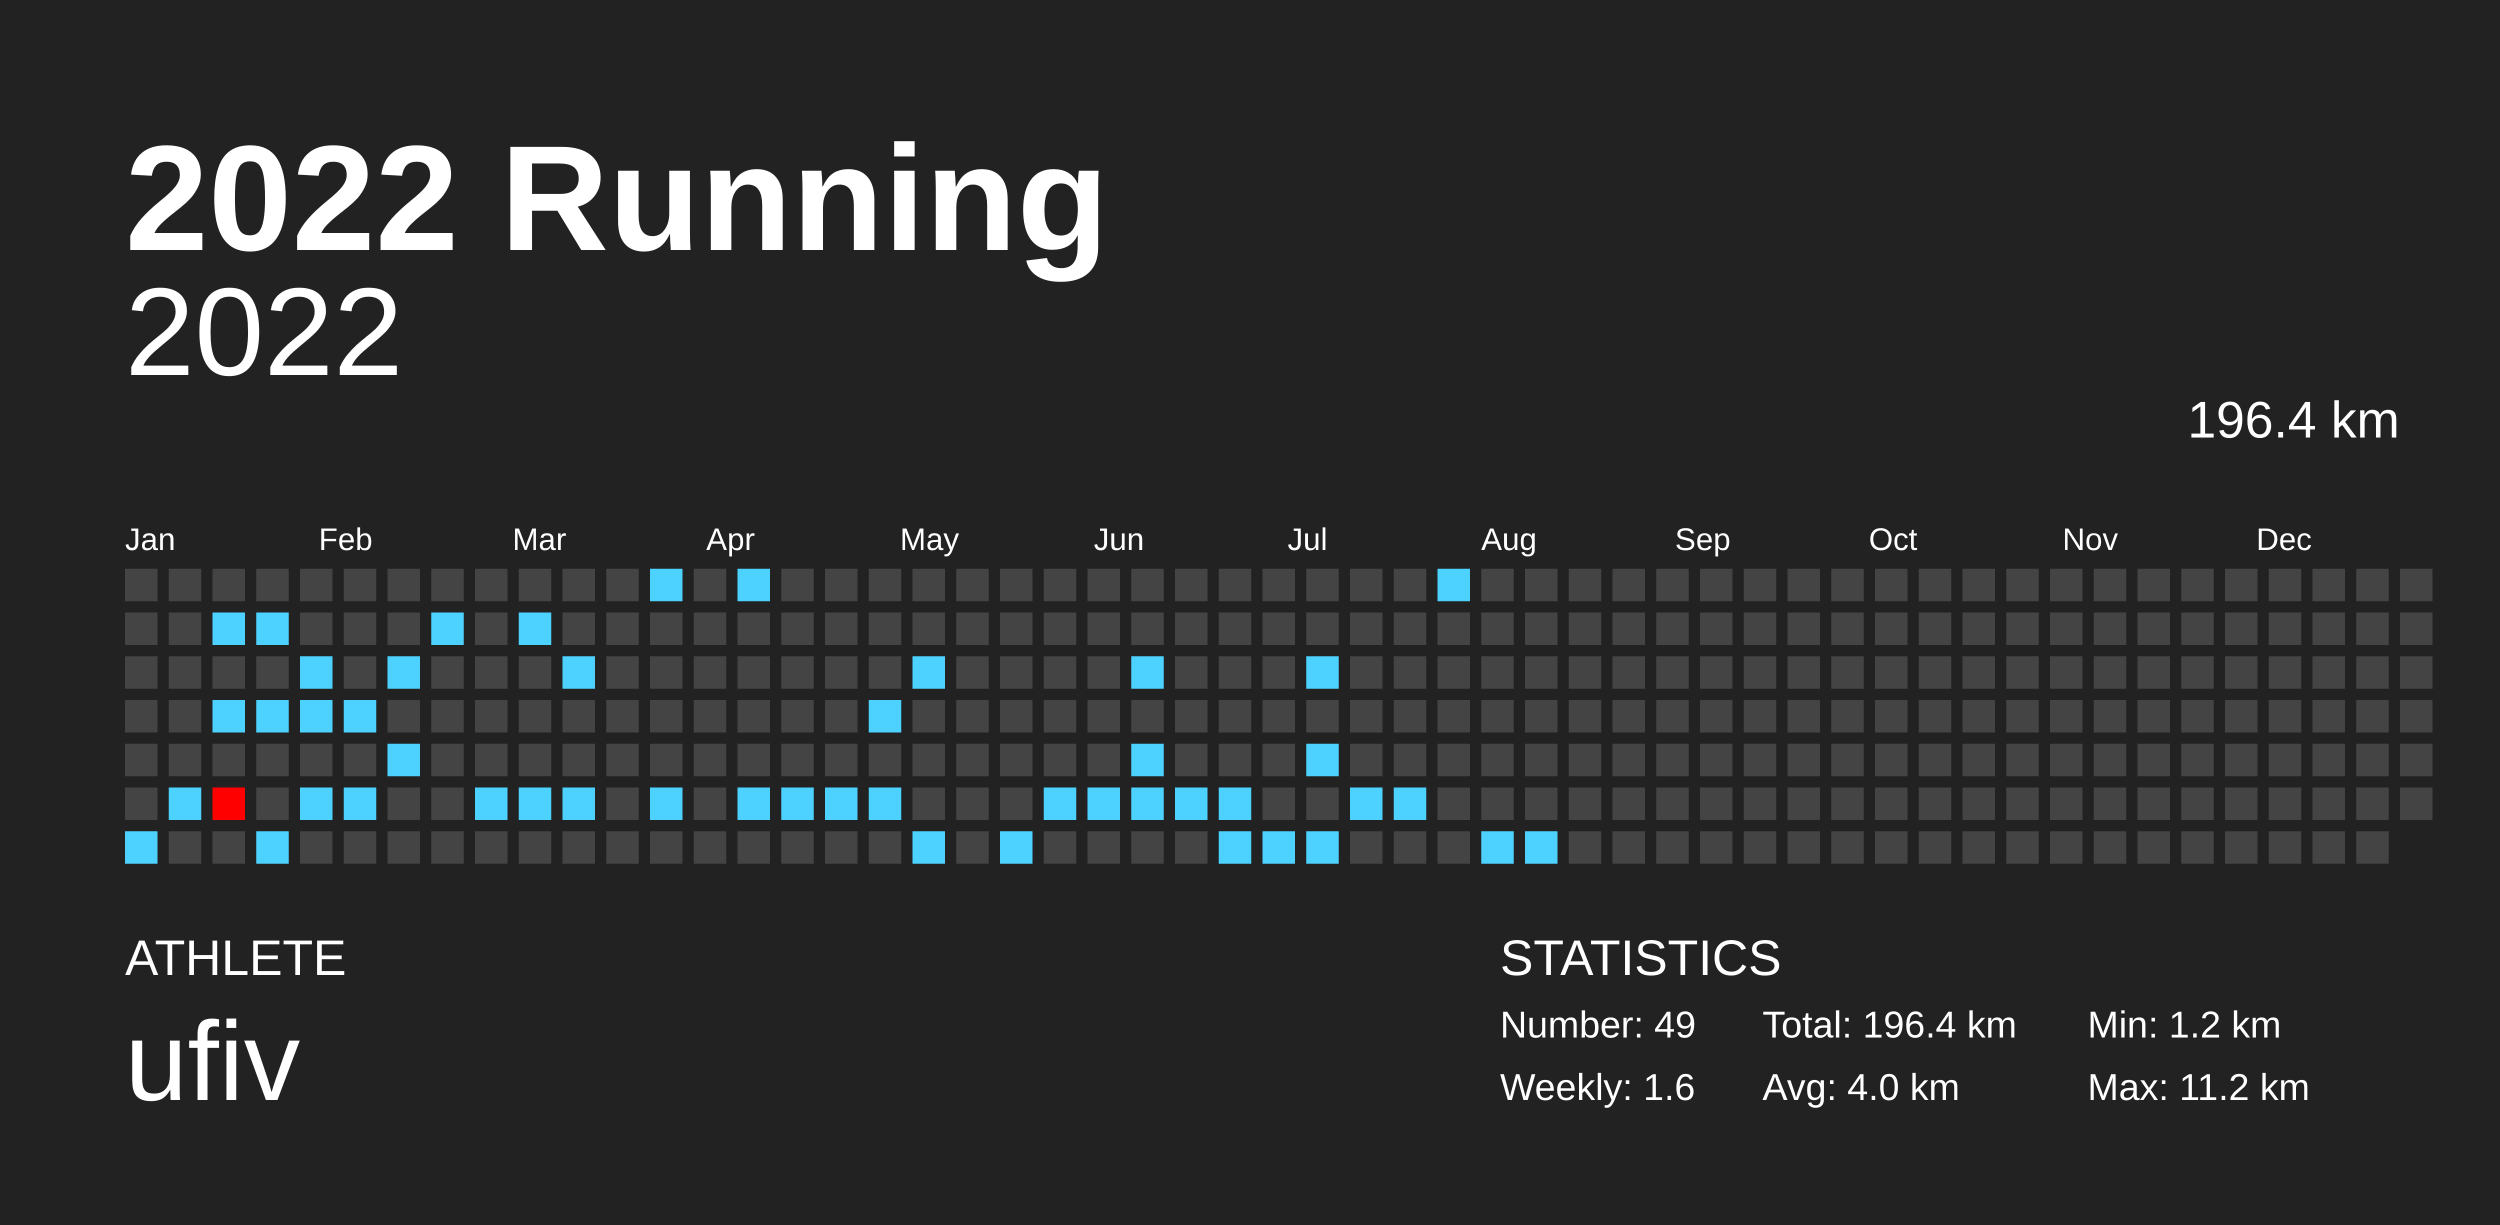
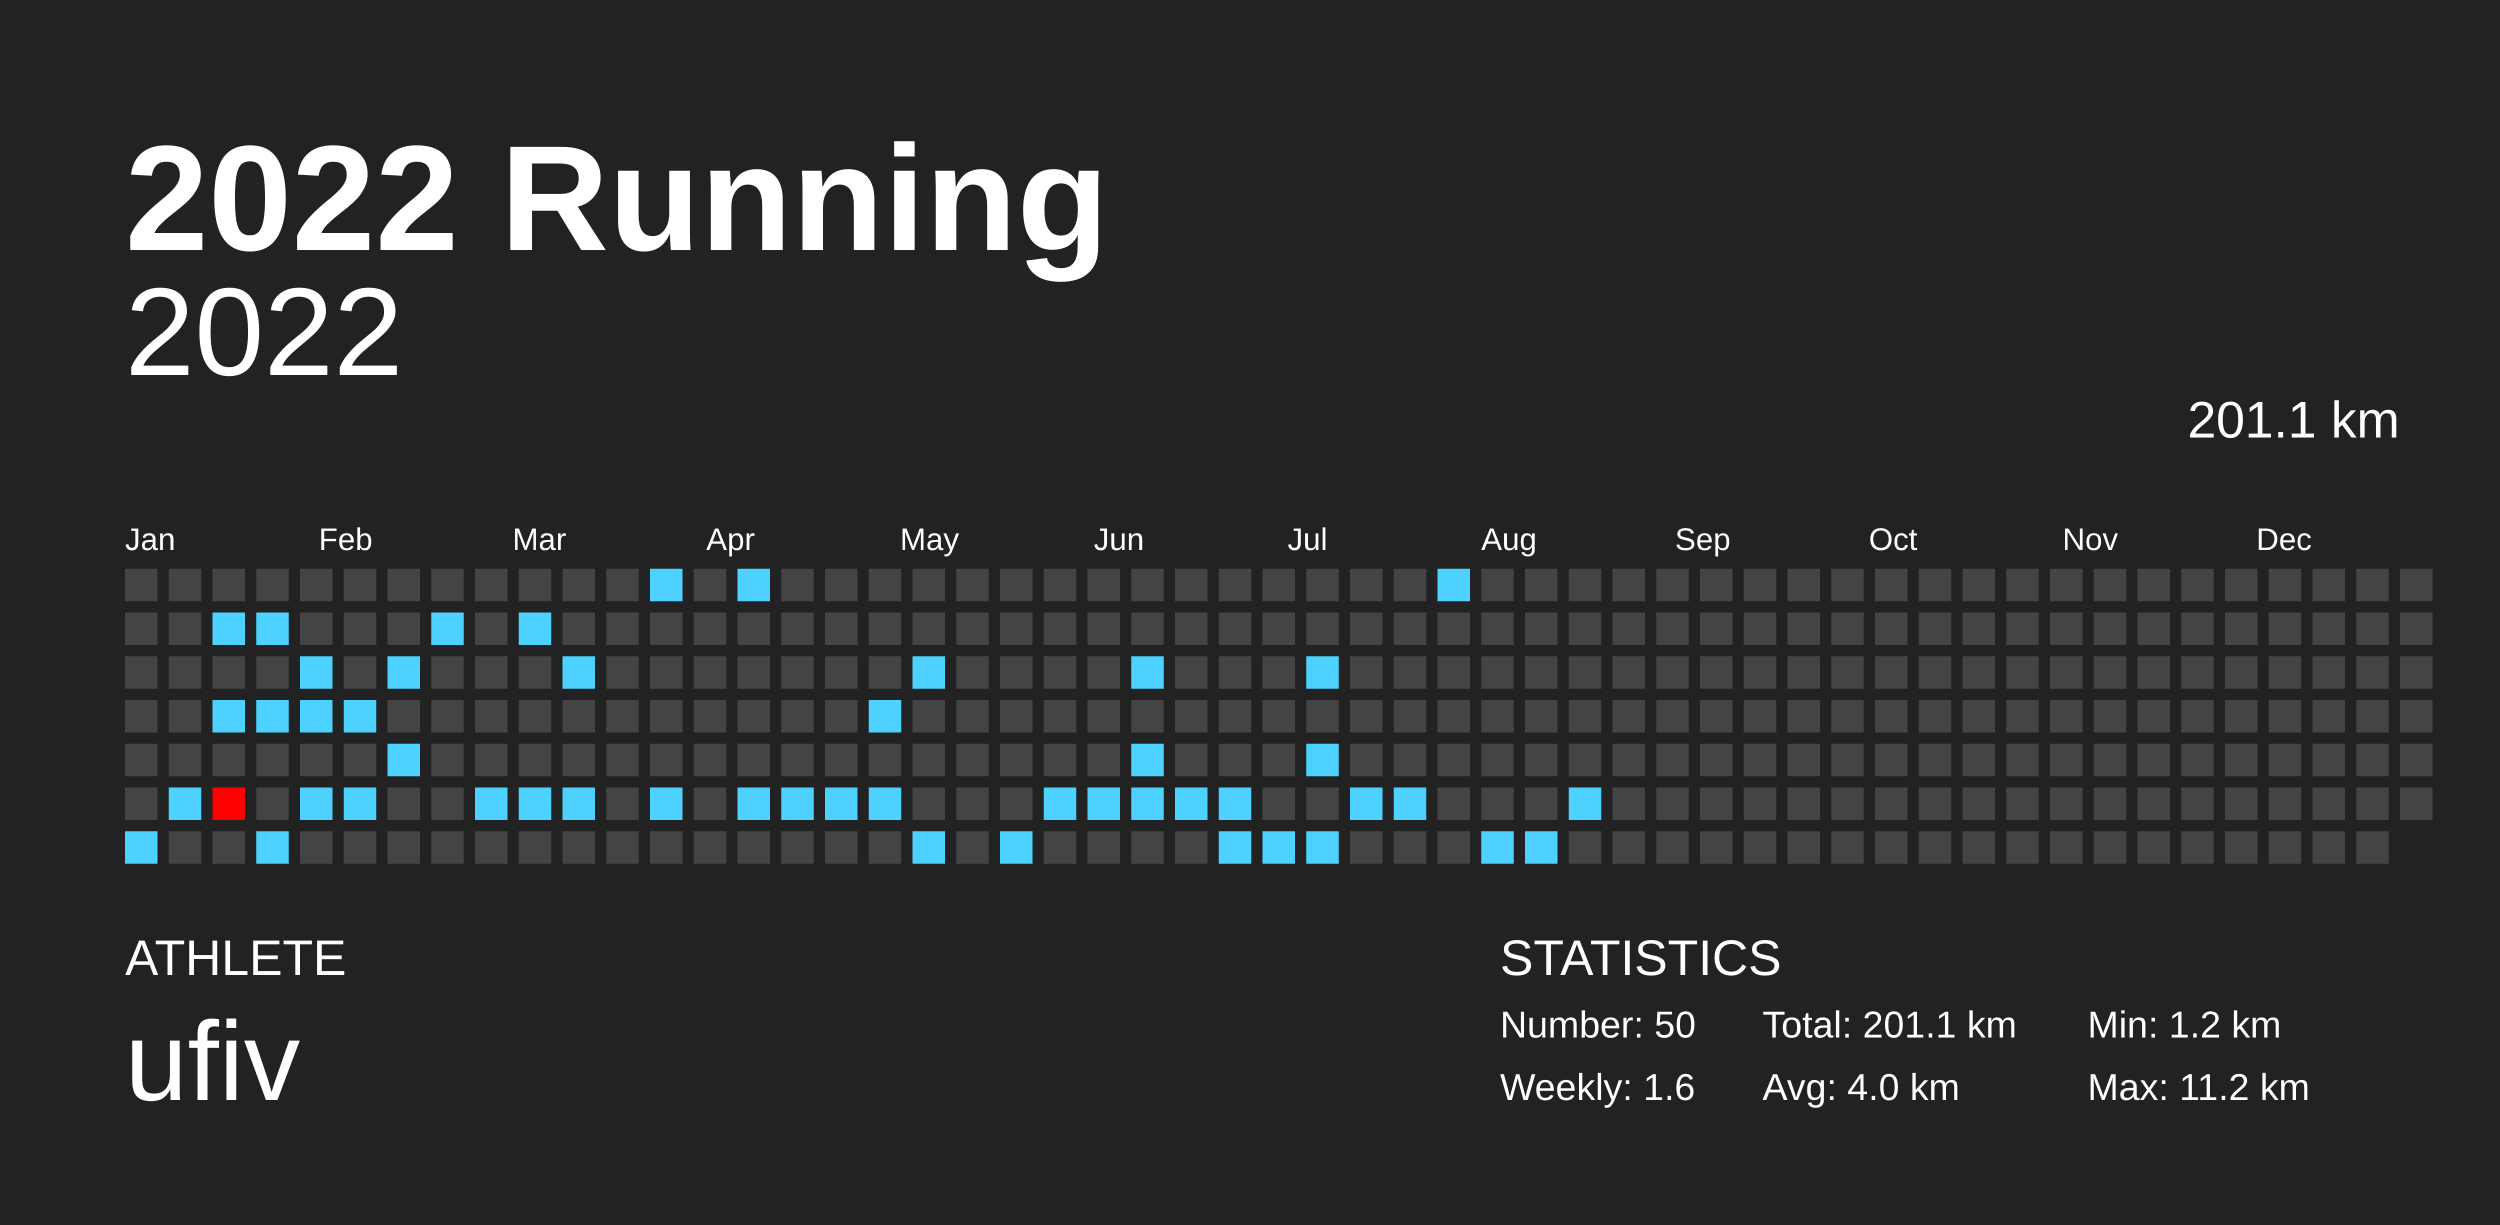
<svg xmlns="http://www.w3.org/2000/svg" baseProfile="full" height="98mm" version="1.1" viewBox="0,0,200,98" width="200mm">
  <defs />
  <rect fill="#222222" height="98" width="200" x="0" y="0" />
  <text fill="#FFFFFF" style="font-size:12px; font-family:Arial; font-weight:bold;" x="10" y="20">2022 Running</text>
  <text fill="#FFFFFF" style="font-size:4px; font-family:Arial" x="10" y="78">ATHLETE</text>
  <text fill="#FFFFFF" style="font-size:9px; font-family:Arial" x="10" y="88">ufiv</text>
  <text fill="#FFFFFF" style="font-size:4px; font-family:Arial" x="120" y="78">STATISTICS</text>
-   <text fill="#FFFFFF" style="font-size:3px; font-family:Arial" x="120" y="83">Number: 49</text>
+   <text fill="#FFFFFF" style="font-size:3px; font-family:Arial" x="120" y="83">Number: 50</text>
  <text fill="#FFFFFF" style="font-size:3px; font-family:Arial" x="120" y="88">Weekly: 1.6</text>
-   <text fill="#FFFFFF" style="font-size:3px; font-family:Arial" x="141" y="83">Total: 196.4 km</text>
+   <text fill="#FFFFFF" style="font-size:3px; font-family:Arial" x="141" y="83">Total: 201.1 km</text>
  <text fill="#FFFFFF" style="font-size:3px; font-family:Arial" x="141" y="88">Avg: 4.0 km</text>
  <text fill="#FFFFFF" style="font-size:3px; font-family:Arial" x="167" y="83">Min: 1.2 km</text>
  <text fill="#FFFFFF" style="font-size:3px; font-family:Arial" x="167" y="88">Max: 11.2 km</text>
  <text alignment-baseline="hanging" fill="#FFFFFF" style="font-size:10.0px; font-family:Arial;" x="10" y="30">2022</text>
-   <text alignment-baseline="hanging" fill="#FFFFFF" style="font-size:4.125px; font-family:Arial;" x="175" y="35">196.4 km</text>
+   <text alignment-baseline="hanging" fill="#FFFFFF" style="font-size:4.125px; font-family:Arial;" x="175" y="35">201.1 km</text>
  <text fill="#FFFFFF" style="font-size:2.5px; font-family:Arial" x="10.0" y="44">Jan</text>
  <text fill="#FFFFFF" style="font-size:2.5px; font-family:Arial" x="25.5" y="44">Feb</text>
  <text fill="#FFFFFF" style="font-size:2.5px; font-family:Arial" x="41.0" y="44">Mar</text>
  <text fill="#FFFFFF" style="font-size:2.5px; font-family:Arial" x="56.5" y="44">Apr</text>
  <text fill="#FFFFFF" style="font-size:2.5px; font-family:Arial" x="72.0" y="44">May</text>
  <text fill="#FFFFFF" style="font-size:2.5px; font-family:Arial" x="87.5" y="44">Jun</text>
  <text fill="#FFFFFF" style="font-size:2.5px; font-family:Arial" x="103.0" y="44">Jul</text>
  <text fill="#FFFFFF" style="font-size:2.5px; font-family:Arial" x="118.5" y="44">Aug</text>
  <text fill="#FFFFFF" style="font-size:2.5px; font-family:Arial" x="134.0" y="44">Sep</text>
  <text fill="#FFFFFF" style="font-size:2.5px; font-family:Arial" x="149.5" y="44">Oct</text>
  <text fill="#FFFFFF" style="font-size:2.5px; font-family:Arial" x="165.0" y="44">Nov</text>
  <text fill="#FFFFFF" style="font-size:2.5px; font-family:Arial" x="180.5" y="44">Dec</text>
  <rect fill="#444444" height="2.6" width="2.6" x="10.0" y="45.5" />
  <rect fill="#444444" height="2.6" width="2.6" x="10.0" y="49.0" />
  <rect fill="#444444" height="2.6" width="2.6" x="10.0" y="52.5" />
  <rect fill="#444444" height="2.6" width="2.6" x="10.0" y="56.0" />
  <rect fill="#444444" height="2.6" width="2.6" x="10.0" y="59.5" />
  <rect fill="#444444" height="2.6" width="2.6" x="10.0" y="63.0" />
  <rect fill="#4dd2ff" height="2.6" width="2.6" x="10.0" y="66.5" />
  <rect fill="#444444" height="2.6" width="2.6" x="13.5" y="45.5" />
  <rect fill="#444444" height="2.6" width="2.6" x="13.5" y="49.0" />
  <rect fill="#444444" height="2.6" width="2.6" x="13.5" y="52.5" />
  <rect fill="#444444" height="2.6" width="2.6" x="13.5" y="56.0" />
  <rect fill="#444444" height="2.6" width="2.6" x="13.5" y="59.5" />
  <rect fill="#4dd2ff" height="2.6" width="2.6" x="13.5" y="63.0" />
  <rect fill="#444444" height="2.6" width="2.6" x="13.5" y="66.5" />
  <rect fill="#444444" height="2.6" width="2.6" x="17.0" y="45.5" />
  <rect fill="#4dd2ff" height="2.6" width="2.6" x="17.0" y="49.0" />
  <rect fill="#444444" height="2.6" width="2.6" x="17.0" y="52.5" />
  <rect fill="#4dd2ff" height="2.6" width="2.6" x="17.0" y="56.0" />
  <rect fill="#444444" height="2.6" width="2.6" x="17.0" y="59.5" />
  <rect fill="#ff0000" height="2.6" width="2.6" x="17.0" y="63.0" />
  <rect fill="#444444" height="2.6" width="2.6" x="17.0" y="66.5" />
  <rect fill="#444444" height="2.6" width="2.6" x="20.5" y="45.5" />
  <rect fill="#4dd2ff" height="2.6" width="2.6" x="20.5" y="49.0" />
  <rect fill="#444444" height="2.6" width="2.6" x="20.5" y="52.5" />
  <rect fill="#4dd2ff" height="2.6" width="2.6" x="20.5" y="56.0" />
  <rect fill="#444444" height="2.6" width="2.6" x="20.5" y="59.5" />
  <rect fill="#444444" height="2.6" width="2.6" x="20.5" y="63.0" />
  <rect fill="#4dd2ff" height="2.6" width="2.6" x="20.5" y="66.5" />
  <rect fill="#444444" height="2.6" width="2.6" x="24.0" y="45.5" />
  <rect fill="#444444" height="2.6" width="2.6" x="24.0" y="49.0" />
  <rect fill="#4dd2ff" height="2.6" width="2.6" x="24.0" y="52.5" />
  <rect fill="#4dd2ff" height="2.6" width="2.6" x="24.0" y="56.0" />
  <rect fill="#444444" height="2.6" width="2.6" x="24.0" y="59.5" />
  <rect fill="#4dd2ff" height="2.6" width="2.6" x="24.0" y="63.0" />
  <rect fill="#444444" height="2.6" width="2.6" x="24.0" y="66.5" />
  <rect fill="#444444" height="2.6" width="2.6" x="27.5" y="45.5" />
  <rect fill="#444444" height="2.6" width="2.6" x="27.5" y="49.0" />
  <rect fill="#444444" height="2.6" width="2.6" x="27.5" y="52.5" />
  <rect fill="#4dd2ff" height="2.6" width="2.6" x="27.5" y="56.0" />
  <rect fill="#444444" height="2.6" width="2.6" x="27.5" y="59.5" />
  <rect fill="#4dd2ff" height="2.6" width="2.6" x="27.5" y="63.0" />
  <rect fill="#444444" height="2.6" width="2.6" x="27.5" y="66.5" />
  <rect fill="#444444" height="2.6" width="2.6" x="31.0" y="45.5" />
  <rect fill="#444444" height="2.6" width="2.6" x="31.0" y="49.0" />
  <rect fill="#4dd2ff" height="2.6" width="2.6" x="31.0" y="52.5" />
  <rect fill="#444444" height="2.6" width="2.6" x="31.0" y="56.0" />
  <rect fill="#4dd2ff" height="2.6" width="2.6" x="31.0" y="59.5" />
  <rect fill="#444444" height="2.6" width="2.6" x="31.0" y="63.0" />
  <rect fill="#444444" height="2.6" width="2.6" x="31.0" y="66.5" />
  <rect fill="#444444" height="2.6" width="2.6" x="34.5" y="45.5" />
  <rect fill="#4dd2ff" height="2.6" width="2.6" x="34.5" y="49.0" />
  <rect fill="#444444" height="2.6" width="2.6" x="34.5" y="52.5" />
  <rect fill="#444444" height="2.6" width="2.6" x="34.5" y="56.0" />
  <rect fill="#444444" height="2.6" width="2.6" x="34.5" y="59.5" />
  <rect fill="#444444" height="2.6" width="2.6" x="34.5" y="63.0" />
  <rect fill="#444444" height="2.6" width="2.6" x="34.5" y="66.5" />
  <rect fill="#444444" height="2.6" width="2.6" x="38.0" y="45.5" />
  <rect fill="#444444" height="2.6" width="2.6" x="38.0" y="49.0" />
  <rect fill="#444444" height="2.6" width="2.6" x="38.0" y="52.5" />
  <rect fill="#444444" height="2.6" width="2.6" x="38.0" y="56.0" />
  <rect fill="#444444" height="2.6" width="2.6" x="38.0" y="59.5" />
  <rect fill="#4dd2ff" height="2.6" width="2.6" x="38.0" y="63.0" />
  <rect fill="#444444" height="2.6" width="2.6" x="38.0" y="66.5" />
  <rect fill="#444444" height="2.6" width="2.6" x="41.5" y="45.5" />
  <rect fill="#4dd2ff" height="2.6" width="2.6" x="41.5" y="49.0" />
  <rect fill="#444444" height="2.6" width="2.6" x="41.5" y="52.5" />
  <rect fill="#444444" height="2.6" width="2.6" x="41.5" y="56.0" />
  <rect fill="#444444" height="2.6" width="2.6" x="41.5" y="59.5" />
  <rect fill="#4dd2ff" height="2.6" width="2.6" x="41.5" y="63.0" />
  <rect fill="#444444" height="2.6" width="2.6" x="41.5" y="66.5" />
  <rect fill="#444444" height="2.6" width="2.6" x="45.0" y="45.5" />
  <rect fill="#444444" height="2.6" width="2.6" x="45.0" y="49.0" />
  <rect fill="#4dd2ff" height="2.6" width="2.6" x="45.0" y="52.5" />
  <rect fill="#444444" height="2.6" width="2.6" x="45.0" y="56.0" />
  <rect fill="#444444" height="2.6" width="2.6" x="45.0" y="59.5" />
  <rect fill="#4dd2ff" height="2.6" width="2.6" x="45.0" y="63.0" />
  <rect fill="#444444" height="2.6" width="2.6" x="45.0" y="66.5" />
  <rect fill="#444444" height="2.6" width="2.6" x="48.5" y="45.5" />
  <rect fill="#444444" height="2.6" width="2.6" x="48.5" y="49.0" />
  <rect fill="#444444" height="2.6" width="2.6" x="48.5" y="52.5" />
  <rect fill="#444444" height="2.6" width="2.6" x="48.5" y="56.0" />
  <rect fill="#444444" height="2.6" width="2.6" x="48.5" y="59.5" />
  <rect fill="#444444" height="2.6" width="2.6" x="48.5" y="63.0" />
  <rect fill="#444444" height="2.6" width="2.6" x="48.5" y="66.5" />
  <rect fill="#4dd2ff" height="2.6" width="2.6" x="52.0" y="45.5" />
  <rect fill="#444444" height="2.6" width="2.6" x="52.0" y="49.0" />
  <rect fill="#444444" height="2.6" width="2.6" x="52.0" y="52.5" />
  <rect fill="#444444" height="2.6" width="2.6" x="52.0" y="56.0" />
  <rect fill="#444444" height="2.6" width="2.6" x="52.0" y="59.5" />
  <rect fill="#4dd2ff" height="2.6" width="2.6" x="52.0" y="63.0" />
  <rect fill="#444444" height="2.6" width="2.6" x="52.0" y="66.5" />
  <rect fill="#444444" height="2.6" width="2.6" x="55.5" y="45.5" />
  <rect fill="#444444" height="2.6" width="2.6" x="55.5" y="49.0" />
  <rect fill="#444444" height="2.6" width="2.6" x="55.5" y="52.5" />
  <rect fill="#444444" height="2.6" width="2.6" x="55.5" y="56.0" />
  <rect fill="#444444" height="2.6" width="2.6" x="55.5" y="59.5" />
  <rect fill="#444444" height="2.6" width="2.6" x="55.5" y="63.0" />
  <rect fill="#444444" height="2.6" width="2.6" x="55.5" y="66.5" />
  <rect fill="#4dd2ff" height="2.6" width="2.6" x="59.0" y="45.5" />
  <rect fill="#444444" height="2.6" width="2.6" x="59.0" y="49.0" />
  <rect fill="#444444" height="2.6" width="2.6" x="59.0" y="52.5" />
  <rect fill="#444444" height="2.6" width="2.6" x="59.0" y="56.0" />
  <rect fill="#444444" height="2.6" width="2.6" x="59.0" y="59.5" />
  <rect fill="#4dd2ff" height="2.6" width="2.6" x="59.0" y="63.0" />
  <rect fill="#444444" height="2.6" width="2.6" x="59.0" y="66.5" />
  <rect fill="#444444" height="2.6" width="2.6" x="62.5" y="45.5" />
  <rect fill="#444444" height="2.6" width="2.6" x="62.5" y="49.0" />
  <rect fill="#444444" height="2.6" width="2.6" x="62.5" y="52.5" />
  <rect fill="#444444" height="2.6" width="2.6" x="62.5" y="56.0" />
  <rect fill="#444444" height="2.6" width="2.6" x="62.5" y="59.5" />
  <rect fill="#4dd2ff" height="2.6" width="2.6" x="62.5" y="63.0" />
  <rect fill="#444444" height="2.6" width="2.6" x="62.5" y="66.5" />
  <rect fill="#444444" height="2.6" width="2.6" x="66.0" y="45.5" />
  <rect fill="#444444" height="2.6" width="2.6" x="66.0" y="49.0" />
  <rect fill="#444444" height="2.6" width="2.6" x="66.0" y="52.5" />
  <rect fill="#444444" height="2.6" width="2.6" x="66.0" y="56.0" />
  <rect fill="#444444" height="2.6" width="2.6" x="66.0" y="59.5" />
  <rect fill="#4dd2ff" height="2.6" width="2.6" x="66.0" y="63.0" />
  <rect fill="#444444" height="2.6" width="2.6" x="66.0" y="66.5" />
  <rect fill="#444444" height="2.6" width="2.6" x="69.5" y="45.5" />
  <rect fill="#444444" height="2.6" width="2.6" x="69.5" y="49.0" />
  <rect fill="#444444" height="2.6" width="2.6" x="69.5" y="52.5" />
  <rect fill="#4dd2ff" height="2.6" width="2.6" x="69.5" y="56.0" />
  <rect fill="#444444" height="2.6" width="2.6" x="69.5" y="59.5" />
  <rect fill="#4dd2ff" height="2.6" width="2.6" x="69.5" y="63.0" />
  <rect fill="#444444" height="2.6" width="2.6" x="69.5" y="66.5" />
  <rect fill="#444444" height="2.6" width="2.6" x="73.0" y="45.5" />
  <rect fill="#444444" height="2.6" width="2.6" x="73.0" y="49.0" />
  <rect fill="#4dd2ff" height="2.6" width="2.6" x="73.0" y="52.5" />
  <rect fill="#444444" height="2.6" width="2.6" x="73.0" y="56.0" />
  <rect fill="#444444" height="2.6" width="2.6" x="73.0" y="59.5" />
  <rect fill="#444444" height="2.6" width="2.6" x="73.0" y="63.0" />
  <rect fill="#4dd2ff" height="2.6" width="2.6" x="73.0" y="66.5" />
  <rect fill="#444444" height="2.6" width="2.6" x="76.5" y="45.5" />
  <rect fill="#444444" height="2.6" width="2.6" x="76.5" y="49.0" />
  <rect fill="#444444" height="2.6" width="2.6" x="76.5" y="52.5" />
  <rect fill="#444444" height="2.6" width="2.6" x="76.5" y="56.0" />
  <rect fill="#444444" height="2.6" width="2.6" x="76.5" y="59.5" />
  <rect fill="#444444" height="2.6" width="2.6" x="76.5" y="63.0" />
  <rect fill="#444444" height="2.6" width="2.6" x="76.5" y="66.5" />
  <rect fill="#444444" height="2.6" width="2.6" x="80.0" y="45.5" />
  <rect fill="#444444" height="2.6" width="2.6" x="80.0" y="49.0" />
  <rect fill="#444444" height="2.6" width="2.6" x="80.0" y="52.5" />
  <rect fill="#444444" height="2.6" width="2.6" x="80.0" y="56.0" />
  <rect fill="#444444" height="2.6" width="2.6" x="80.0" y="59.5" />
  <rect fill="#444444" height="2.6" width="2.6" x="80.0" y="63.0" />
  <rect fill="#4dd2ff" height="2.6" width="2.6" x="80.0" y="66.5" />
  <rect fill="#444444" height="2.6" width="2.6" x="83.5" y="45.5" />
  <rect fill="#444444" height="2.6" width="2.6" x="83.5" y="49.0" />
  <rect fill="#444444" height="2.6" width="2.6" x="83.5" y="52.5" />
  <rect fill="#444444" height="2.6" width="2.6" x="83.5" y="56.0" />
  <rect fill="#444444" height="2.6" width="2.6" x="83.5" y="59.5" />
  <rect fill="#4dd2ff" height="2.6" width="2.6" x="83.5" y="63.0" />
  <rect fill="#444444" height="2.6" width="2.6" x="83.5" y="66.5" />
  <rect fill="#444444" height="2.6" width="2.6" x="87.0" y="45.5" />
  <rect fill="#444444" height="2.6" width="2.6" x="87.0" y="49.0" />
  <rect fill="#444444" height="2.6" width="2.6" x="87.0" y="52.5" />
  <rect fill="#444444" height="2.6" width="2.6" x="87.0" y="56.0" />
  <rect fill="#444444" height="2.6" width="2.6" x="87.0" y="59.5" />
  <rect fill="#4dd2ff" height="2.6" width="2.6" x="87.0" y="63.0" />
  <rect fill="#444444" height="2.6" width="2.6" x="87.0" y="66.5" />
  <rect fill="#444444" height="2.6" width="2.6" x="90.5" y="45.5" />
  <rect fill="#444444" height="2.6" width="2.6" x="90.5" y="49.0" />
  <rect fill="#4dd2ff" height="2.6" width="2.6" x="90.5" y="52.5" />
  <rect fill="#444444" height="2.6" width="2.6" x="90.5" y="56.0" />
  <rect fill="#4dd2ff" height="2.6" width="2.6" x="90.5" y="59.5" />
  <rect fill="#4dd2ff" height="2.6" width="2.6" x="90.5" y="63.0" />
  <rect fill="#444444" height="2.6" width="2.6" x="90.5" y="66.5" />
  <rect fill="#444444" height="2.6" width="2.6" x="94.0" y="45.5" />
  <rect fill="#444444" height="2.6" width="2.6" x="94.0" y="49.0" />
  <rect fill="#444444" height="2.6" width="2.6" x="94.0" y="52.5" />
  <rect fill="#444444" height="2.6" width="2.6" x="94.0" y="56.0" />
  <rect fill="#444444" height="2.6" width="2.6" x="94.0" y="59.5" />
  <rect fill="#4dd2ff" height="2.6" width="2.6" x="94.0" y="63.0" />
  <rect fill="#444444" height="2.6" width="2.6" x="94.0" y="66.5" />
  <rect fill="#444444" height="2.6" width="2.6" x="97.5" y="45.5" />
  <rect fill="#444444" height="2.6" width="2.6" x="97.5" y="49.0" />
  <rect fill="#444444" height="2.6" width="2.6" x="97.5" y="52.5" />
  <rect fill="#444444" height="2.6" width="2.6" x="97.5" y="56.0" />
  <rect fill="#444444" height="2.6" width="2.6" x="97.5" y="59.5" />
  <rect fill="#4dd2ff" height="2.6" width="2.6" x="97.5" y="63.0" />
  <rect fill="#4dd2ff" height="2.6" width="2.6" x="97.5" y="66.5" />
  <rect fill="#444444" height="2.6" width="2.6" x="101.0" y="45.5" />
  <rect fill="#444444" height="2.6" width="2.6" x="101.0" y="49.0" />
  <rect fill="#444444" height="2.6" width="2.6" x="101.0" y="52.5" />
  <rect fill="#444444" height="2.6" width="2.6" x="101.0" y="56.0" />
  <rect fill="#444444" height="2.6" width="2.6" x="101.0" y="59.5" />
  <rect fill="#444444" height="2.6" width="2.6" x="101.0" y="63.0" />
  <rect fill="#4dd2ff" height="2.6" width="2.6" x="101.0" y="66.5" />
  <rect fill="#444444" height="2.6" width="2.6" x="104.5" y="45.5" />
  <rect fill="#444444" height="2.6" width="2.6" x="104.5" y="49.0" />
  <rect fill="#4dd2ff" height="2.6" width="2.6" x="104.5" y="52.5" />
  <rect fill="#444444" height="2.6" width="2.6" x="104.5" y="56.0" />
  <rect fill="#4dd2ff" height="2.6" width="2.6" x="104.5" y="59.5" />
  <rect fill="#444444" height="2.6" width="2.6" x="104.5" y="63.0" />
  <rect fill="#4dd2ff" height="2.6" width="2.6" x="104.5" y="66.5" />
  <rect fill="#444444" height="2.6" width="2.6" x="108.0" y="45.5" />
  <rect fill="#444444" height="2.6" width="2.6" x="108.0" y="49.0" />
  <rect fill="#444444" height="2.6" width="2.6" x="108.0" y="52.5" />
  <rect fill="#444444" height="2.6" width="2.6" x="108.0" y="56.0" />
  <rect fill="#444444" height="2.6" width="2.6" x="108.0" y="59.5" />
  <rect fill="#4dd2ff" height="2.6" width="2.6" x="108.0" y="63.0" />
  <rect fill="#444444" height="2.6" width="2.6" x="108.0" y="66.5" />
  <rect fill="#444444" height="2.6" width="2.6" x="111.5" y="45.5" />
  <rect fill="#444444" height="2.6" width="2.6" x="111.5" y="49.0" />
  <rect fill="#444444" height="2.6" width="2.6" x="111.5" y="52.5" />
  <rect fill="#444444" height="2.6" width="2.6" x="111.5" y="56.0" />
  <rect fill="#444444" height="2.6" width="2.6" x="111.5" y="59.5" />
  <rect fill="#4dd2ff" height="2.6" width="2.6" x="111.5" y="63.0" />
  <rect fill="#444444" height="2.6" width="2.6" x="111.5" y="66.5" />
  <rect fill="#4dd2ff" height="2.6" width="2.6" x="115.0" y="45.5" />
  <rect fill="#444444" height="2.6" width="2.6" x="115.0" y="49.0" />
  <rect fill="#444444" height="2.6" width="2.6" x="115.0" y="52.5" />
  <rect fill="#444444" height="2.6" width="2.6" x="115.0" y="56.0" />
  <rect fill="#444444" height="2.6" width="2.6" x="115.0" y="59.5" />
  <rect fill="#444444" height="2.6" width="2.6" x="115.0" y="63.0" />
  <rect fill="#444444" height="2.6" width="2.6" x="115.0" y="66.5" />
  <rect fill="#444444" height="2.6" width="2.6" x="118.5" y="45.5" />
  <rect fill="#444444" height="2.6" width="2.6" x="118.5" y="49.0" />
  <rect fill="#444444" height="2.6" width="2.6" x="118.5" y="52.5" />
  <rect fill="#444444" height="2.6" width="2.6" x="118.5" y="56.0" />
  <rect fill="#444444" height="2.6" width="2.6" x="118.5" y="59.5" />
  <rect fill="#444444" height="2.6" width="2.6" x="118.5" y="63.0" />
  <rect fill="#4dd2ff" height="2.6" width="2.6" x="118.5" y="66.5" />
  <rect fill="#444444" height="2.6" width="2.6" x="122.0" y="45.5" />
  <rect fill="#444444" height="2.6" width="2.6" x="122.0" y="49.0" />
  <rect fill="#444444" height="2.6" width="2.6" x="122.0" y="52.5" />
  <rect fill="#444444" height="2.6" width="2.6" x="122.0" y="56.0" />
  <rect fill="#444444" height="2.6" width="2.6" x="122.0" y="59.5" />
  <rect fill="#444444" height="2.6" width="2.6" x="122.0" y="63.0" />
  <rect fill="#4dd2ff" height="2.6" width="2.6" x="122.0" y="66.5" />
  <rect fill="#444444" height="2.6" width="2.6" x="125.5" y="45.5" />
  <rect fill="#444444" height="2.6" width="2.6" x="125.5" y="49.0" />
  <rect fill="#444444" height="2.6" width="2.6" x="125.5" y="52.5" />
  <rect fill="#444444" height="2.6" width="2.6" x="125.5" y="56.0" />
  <rect fill="#444444" height="2.6" width="2.6" x="125.5" y="59.5" />
-   <rect fill="#444444" height="2.6" width="2.6" x="125.5" y="63.0" />
+   <rect fill="#4dd2ff" height="2.6" width="2.6" x="125.5" y="63.0" />
  <rect fill="#444444" height="2.6" width="2.6" x="125.5" y="66.5" />
  <rect fill="#444444" height="2.6" width="2.6" x="129.0" y="45.5" />
  <rect fill="#444444" height="2.6" width="2.6" x="129.0" y="49.0" />
  <rect fill="#444444" height="2.6" width="2.6" x="129.0" y="52.5" />
  <rect fill="#444444" height="2.6" width="2.6" x="129.0" y="56.0" />
  <rect fill="#444444" height="2.6" width="2.6" x="129.0" y="59.5" />
  <rect fill="#444444" height="2.6" width="2.6" x="129.0" y="63.0" />
  <rect fill="#444444" height="2.6" width="2.6" x="129.0" y="66.5" />
  <rect fill="#444444" height="2.6" width="2.6" x="132.5" y="45.5" />
  <rect fill="#444444" height="2.6" width="2.6" x="132.5" y="49.0" />
  <rect fill="#444444" height="2.6" width="2.6" x="132.5" y="52.5" />
  <rect fill="#444444" height="2.6" width="2.6" x="132.5" y="56.0" />
  <rect fill="#444444" height="2.6" width="2.6" x="132.5" y="59.5" />
  <rect fill="#444444" height="2.6" width="2.6" x="132.5" y="63.0" />
  <rect fill="#444444" height="2.6" width="2.6" x="132.5" y="66.5" />
  <rect fill="#444444" height="2.6" width="2.6" x="136.0" y="45.5" />
  <rect fill="#444444" height="2.6" width="2.6" x="136.0" y="49.0" />
  <rect fill="#444444" height="2.6" width="2.6" x="136.0" y="52.5" />
  <rect fill="#444444" height="2.6" width="2.6" x="136.0" y="56.0" />
  <rect fill="#444444" height="2.6" width="2.6" x="136.0" y="59.5" />
  <rect fill="#444444" height="2.6" width="2.6" x="136.0" y="63.0" />
  <rect fill="#444444" height="2.6" width="2.6" x="136.0" y="66.5" />
  <rect fill="#444444" height="2.6" width="2.6" x="139.5" y="45.5" />
  <rect fill="#444444" height="2.6" width="2.6" x="139.5" y="49.0" />
  <rect fill="#444444" height="2.6" width="2.6" x="139.5" y="52.5" />
  <rect fill="#444444" height="2.6" width="2.6" x="139.5" y="56.0" />
  <rect fill="#444444" height="2.6" width="2.6" x="139.5" y="59.5" />
  <rect fill="#444444" height="2.6" width="2.6" x="139.5" y="63.0" />
  <rect fill="#444444" height="2.6" width="2.6" x="139.5" y="66.5" />
  <rect fill="#444444" height="2.6" width="2.6" x="143.0" y="45.5" />
  <rect fill="#444444" height="2.6" width="2.6" x="143.0" y="49.0" />
  <rect fill="#444444" height="2.6" width="2.6" x="143.0" y="52.5" />
  <rect fill="#444444" height="2.6" width="2.6" x="143.0" y="56.0" />
  <rect fill="#444444" height="2.6" width="2.6" x="143.0" y="59.5" />
  <rect fill="#444444" height="2.6" width="2.6" x="143.0" y="63.0" />
  <rect fill="#444444" height="2.6" width="2.6" x="143.0" y="66.5" />
  <rect fill="#444444" height="2.6" width="2.6" x="146.5" y="45.5" />
  <rect fill="#444444" height="2.6" width="2.6" x="146.5" y="49.0" />
  <rect fill="#444444" height="2.6" width="2.6" x="146.5" y="52.5" />
  <rect fill="#444444" height="2.6" width="2.6" x="146.5" y="56.0" />
  <rect fill="#444444" height="2.6" width="2.6" x="146.5" y="59.5" />
  <rect fill="#444444" height="2.6" width="2.6" x="146.5" y="63.0" />
  <rect fill="#444444" height="2.6" width="2.6" x="146.5" y="66.5" />
  <rect fill="#444444" height="2.6" width="2.6" x="150.0" y="45.5" />
  <rect fill="#444444" height="2.6" width="2.6" x="150.0" y="49.0" />
  <rect fill="#444444" height="2.6" width="2.6" x="150.0" y="52.5" />
  <rect fill="#444444" height="2.6" width="2.6" x="150.0" y="56.0" />
  <rect fill="#444444" height="2.6" width="2.6" x="150.0" y="59.5" />
  <rect fill="#444444" height="2.6" width="2.6" x="150.0" y="63.0" />
  <rect fill="#444444" height="2.6" width="2.6" x="150.0" y="66.5" />
  <rect fill="#444444" height="2.6" width="2.6" x="153.5" y="45.5" />
  <rect fill="#444444" height="2.6" width="2.6" x="153.5" y="49.0" />
  <rect fill="#444444" height="2.6" width="2.6" x="153.5" y="52.5" />
  <rect fill="#444444" height="2.6" width="2.6" x="153.5" y="56.0" />
  <rect fill="#444444" height="2.6" width="2.6" x="153.5" y="59.5" />
  <rect fill="#444444" height="2.6" width="2.6" x="153.5" y="63.0" />
  <rect fill="#444444" height="2.6" width="2.6" x="153.5" y="66.5" />
  <rect fill="#444444" height="2.6" width="2.6" x="157.0" y="45.5" />
  <rect fill="#444444" height="2.6" width="2.6" x="157.0" y="49.0" />
  <rect fill="#444444" height="2.6" width="2.6" x="157.0" y="52.5" />
  <rect fill="#444444" height="2.6" width="2.6" x="157.0" y="56.0" />
  <rect fill="#444444" height="2.6" width="2.6" x="157.0" y="59.5" />
  <rect fill="#444444" height="2.6" width="2.6" x="157.0" y="63.0" />
  <rect fill="#444444" height="2.6" width="2.6" x="157.0" y="66.5" />
  <rect fill="#444444" height="2.6" width="2.6" x="160.5" y="45.5" />
  <rect fill="#444444" height="2.6" width="2.6" x="160.5" y="49.0" />
  <rect fill="#444444" height="2.6" width="2.6" x="160.5" y="52.5" />
  <rect fill="#444444" height="2.6" width="2.6" x="160.5" y="56.0" />
  <rect fill="#444444" height="2.6" width="2.6" x="160.5" y="59.5" />
  <rect fill="#444444" height="2.6" width="2.6" x="160.5" y="63.0" />
  <rect fill="#444444" height="2.6" width="2.6" x="160.5" y="66.5" />
  <rect fill="#444444" height="2.6" width="2.6" x="164.0" y="45.5" />
  <rect fill="#444444" height="2.6" width="2.6" x="164.0" y="49.0" />
  <rect fill="#444444" height="2.6" width="2.6" x="164.0" y="52.5" />
  <rect fill="#444444" height="2.6" width="2.6" x="164.0" y="56.0" />
  <rect fill="#444444" height="2.6" width="2.6" x="164.0" y="59.5" />
  <rect fill="#444444" height="2.6" width="2.6" x="164.0" y="63.0" />
  <rect fill="#444444" height="2.6" width="2.6" x="164.0" y="66.5" />
  <rect fill="#444444" height="2.6" width="2.6" x="167.5" y="45.5" />
  <rect fill="#444444" height="2.6" width="2.6" x="167.5" y="49.0" />
  <rect fill="#444444" height="2.6" width="2.6" x="167.5" y="52.5" />
  <rect fill="#444444" height="2.6" width="2.6" x="167.5" y="56.0" />
  <rect fill="#444444" height="2.6" width="2.6" x="167.5" y="59.5" />
  <rect fill="#444444" height="2.6" width="2.6" x="167.5" y="63.0" />
  <rect fill="#444444" height="2.6" width="2.6" x="167.5" y="66.5" />
  <rect fill="#444444" height="2.6" width="2.6" x="171.0" y="45.5" />
  <rect fill="#444444" height="2.6" width="2.6" x="171.0" y="49.0" />
  <rect fill="#444444" height="2.6" width="2.6" x="171.0" y="52.5" />
  <rect fill="#444444" height="2.6" width="2.6" x="171.0" y="56.0" />
  <rect fill="#444444" height="2.6" width="2.6" x="171.0" y="59.5" />
  <rect fill="#444444" height="2.6" width="2.6" x="171.0" y="63.0" />
  <rect fill="#444444" height="2.6" width="2.6" x="171.0" y="66.5" />
  <rect fill="#444444" height="2.6" width="2.6" x="174.5" y="45.5" />
  <rect fill="#444444" height="2.6" width="2.6" x="174.5" y="49.0" />
  <rect fill="#444444" height="2.6" width="2.6" x="174.5" y="52.5" />
  <rect fill="#444444" height="2.6" width="2.6" x="174.5" y="56.0" />
  <rect fill="#444444" height="2.6" width="2.6" x="174.5" y="59.5" />
  <rect fill="#444444" height="2.6" width="2.6" x="174.5" y="63.0" />
  <rect fill="#444444" height="2.6" width="2.6" x="174.5" y="66.5" />
  <rect fill="#444444" height="2.6" width="2.6" x="178.0" y="45.5" />
  <rect fill="#444444" height="2.6" width="2.6" x="178.0" y="49.0" />
  <rect fill="#444444" height="2.6" width="2.6" x="178.0" y="52.5" />
  <rect fill="#444444" height="2.6" width="2.6" x="178.0" y="56.0" />
  <rect fill="#444444" height="2.6" width="2.6" x="178.0" y="59.5" />
  <rect fill="#444444" height="2.6" width="2.6" x="178.0" y="63.0" />
  <rect fill="#444444" height="2.6" width="2.6" x="178.0" y="66.5" />
  <rect fill="#444444" height="2.6" width="2.6" x="181.5" y="45.5" />
  <rect fill="#444444" height="2.6" width="2.6" x="181.5" y="49.0" />
  <rect fill="#444444" height="2.6" width="2.6" x="181.5" y="52.5" />
  <rect fill="#444444" height="2.6" width="2.6" x="181.5" y="56.0" />
  <rect fill="#444444" height="2.6" width="2.6" x="181.5" y="59.5" />
  <rect fill="#444444" height="2.6" width="2.6" x="181.5" y="63.0" />
  <rect fill="#444444" height="2.6" width="2.6" x="181.5" y="66.5" />
  <rect fill="#444444" height="2.6" width="2.6" x="185.0" y="45.5" />
  <rect fill="#444444" height="2.6" width="2.6" x="185.0" y="49.0" />
  <rect fill="#444444" height="2.6" width="2.6" x="185.0" y="52.5" />
  <rect fill="#444444" height="2.6" width="2.6" x="185.0" y="56.0" />
  <rect fill="#444444" height="2.6" width="2.6" x="185.0" y="59.5" />
  <rect fill="#444444" height="2.6" width="2.6" x="185.0" y="63.0" />
  <rect fill="#444444" height="2.6" width="2.6" x="185.0" y="66.5" />
  <rect fill="#444444" height="2.6" width="2.6" x="188.5" y="45.5" />
  <rect fill="#444444" height="2.6" width="2.6" x="188.5" y="49.0" />
  <rect fill="#444444" height="2.6" width="2.6" x="188.5" y="52.5" />
  <rect fill="#444444" height="2.6" width="2.6" x="188.5" y="56.0" />
  <rect fill="#444444" height="2.6" width="2.6" x="188.5" y="59.5" />
  <rect fill="#444444" height="2.6" width="2.6" x="188.5" y="63.0" />
  <rect fill="#444444" height="2.6" width="2.6" x="188.5" y="66.5" />
  <rect fill="#444444" height="2.6" width="2.6" x="192.0" y="45.5" />
  <rect fill="#444444" height="2.6" width="2.6" x="192.0" y="49.0" />
  <rect fill="#444444" height="2.6" width="2.6" x="192.0" y="52.5" />
  <rect fill="#444444" height="2.6" width="2.6" x="192.0" y="56.0" />
  <rect fill="#444444" height="2.6" width="2.6" x="192.0" y="59.5" />
  <rect fill="#444444" height="2.6" width="2.6" x="192.0" y="63.0" />
</svg>
